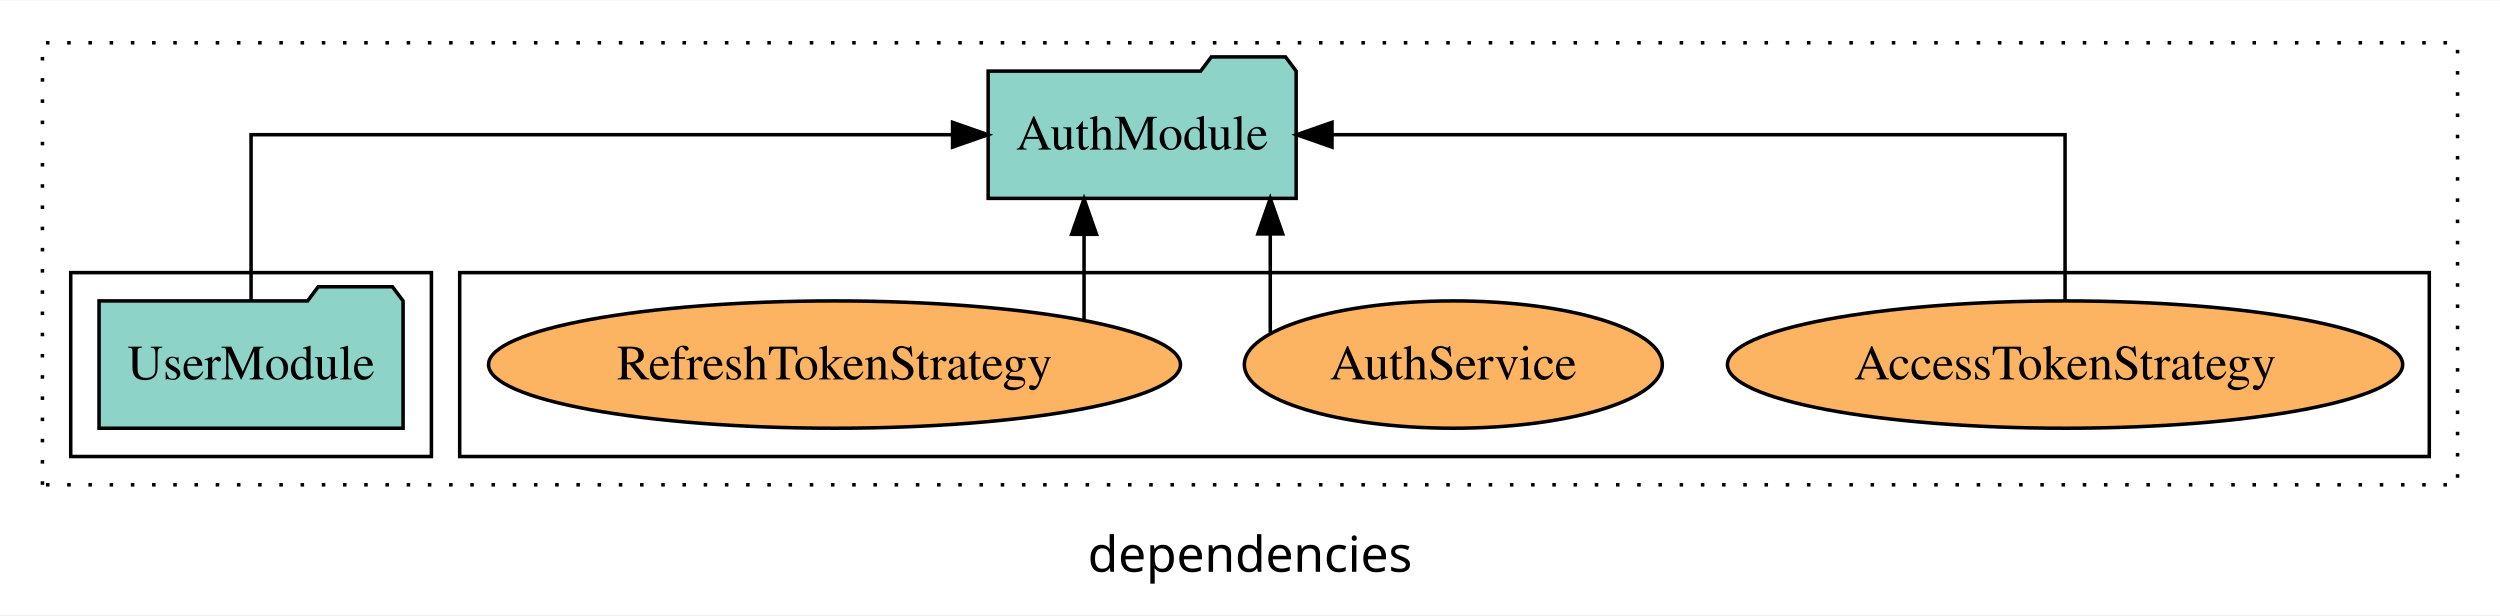
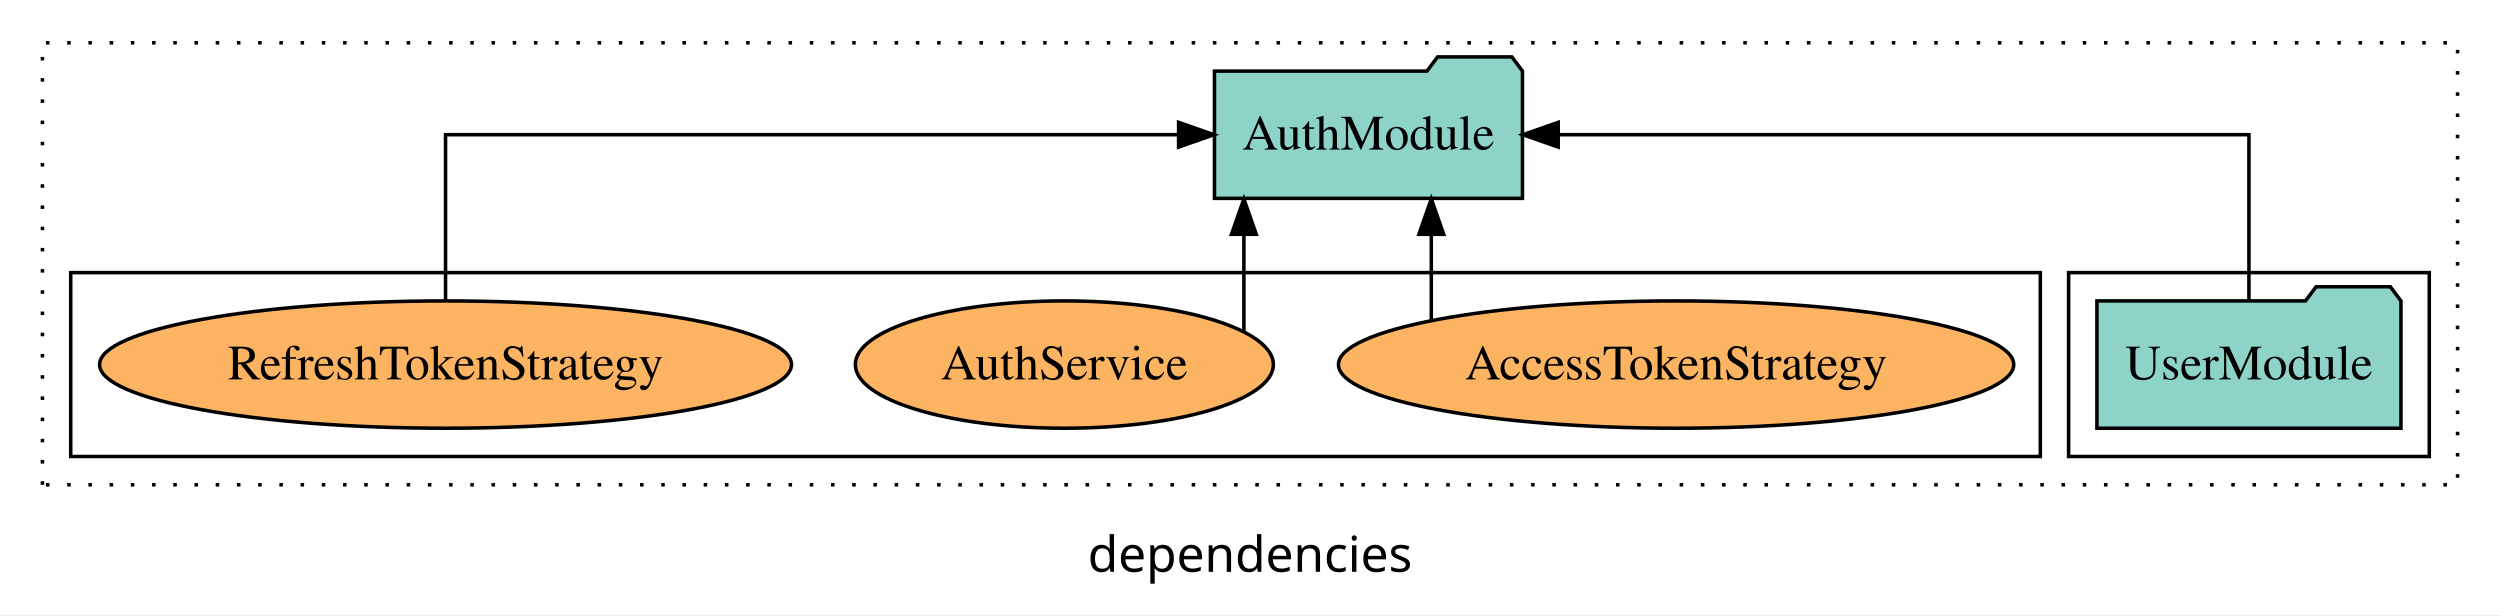
<svg xmlns="http://www.w3.org/2000/svg" width="707pt" height="174pt" viewBox="0.00 0.00 707.00 173.80">
  <g id="graph0" class="graph" transform="scale(1 1) rotate(0) translate(4 169.8)">
    <polygon fill="white" stroke="transparent" points="-4,4 -4,-169.8 703,-169.8 703,4 -4,4" />
    <text text-anchor="middle" x="349.5" y="-8.2" font-family="sans-serif" font-size="14.00">dependencies</text>
    <g id="clust1" class="cluster">
      <polygon fill="none" stroke="black" stroke-dasharray="1,5" points="8,-32.8 8,-157.8 691,-157.8 691,-32.8 8,-32.8" />
    </g>
+     <g id="clust3" class="cluster">
+       <polygon fill="none" stroke="black" points="581,-40.8 581,-92.8 683,-92.8 683,-40.8 581,-40.8" />
+     </g>
    <g id="clust6" class="cluster">
-       <polygon fill="none" stroke="black" points="126,-40.8 126,-92.8 683,-92.8 683,-40.8 126,-40.8" />
-     </g>
-     <g id="clust3" class="cluster">
-       <polygon fill="none" stroke="black" points="16,-40.8 16,-92.8 118,-92.8 118,-40.8 16,-40.8" />
+       <polygon fill="none" stroke="black" points="16,-40.8 16,-92.8 573,-92.8 573,-40.8 16,-40.8" />
    </g>
    <g id="node1" class="node">
-       <polygon fill="#8dd3c7" stroke="black" points="109.99,-84.8 106.99,-88.8 85.99,-88.8 82.99,-84.8 24.01,-84.8 24.01,-48.8 109.99,-48.8 109.99,-84.8" />
-       <text text-anchor="middle" x="67" y="-62.6" font-family="Times,serif" font-size="14.00">UserModule</text>
+       <polygon fill="#8dd3c7" stroke="black" points="674.99,-84.8 671.99,-88.8 650.99,-88.8 647.99,-84.8 589.01,-84.8 589.01,-48.8 674.99,-48.8 674.99,-84.8" />
+       <text text-anchor="middle" x="632" y="-62.6" font-family="Times,serif" font-size="14.00">UserModule</text>
    </g>
    <g id="node2" class="node">
-       <polygon fill="#8dd3c7" stroke="black" points="362.55,-149.8 359.55,-153.8 338.55,-153.8 335.55,-149.8 275.45,-149.8 275.45,-113.8 362.55,-113.8 362.55,-149.8" />
-       <text text-anchor="middle" x="319" y="-127.6" font-family="Times,serif" font-size="14.00">AuthModule</text>
+       <polygon fill="#8dd3c7" stroke="black" points="426.55,-149.8 423.55,-153.8 402.55,-153.8 399.55,-149.8 339.45,-149.8 339.45,-113.8 426.55,-113.8 426.55,-149.8" />
+       <text text-anchor="middle" x="383" y="-127.6" font-family="Times,serif" font-size="14.00">AuthModule</text>
    </g>
    <g id="edge1" class="edge">
-       <path fill="none" stroke="black" d="M67,-84.91C67,-104.14 67,-131.8 67,-131.8 67,-131.8 265.39,-131.8 265.39,-131.8" />
-       <polygon fill="black" stroke="black" points="265.39,-135.3 275.39,-131.8 265.39,-128.3 265.39,-135.3" />
+       <path fill="none" stroke="black" d="M632,-84.91C632,-104.14 632,-131.8 632,-131.8 632,-131.8 436.66,-131.8 436.66,-131.8" />
+       <polygon fill="black" stroke="black" points="436.66,-128.3 426.66,-131.8 436.66,-135.3 436.66,-128.3" />
    </g>
    <g id="node3" class="node">
-       <ellipse fill="#fdb462" stroke="black" cx="580" cy="-66.8" rx="95.48" ry="18" />
-       <text text-anchor="middle" x="580" y="-62.6" font-family="Times,serif" font-size="14.00">AccessTokenStrategy</text>
+       <ellipse fill="#fdb462" stroke="black" cx="470" cy="-66.8" rx="95.48" ry="18" />
+       <text text-anchor="middle" x="470" y="-62.6" font-family="Times,serif" font-size="14.00">AccessTokenStrategy</text>
    </g>
    <g id="edge2" class="edge">
-       <path fill="none" stroke="black" d="M580,-84.91C580,-104.14 580,-131.8 580,-131.8 580,-131.8 372.69,-131.8 372.69,-131.8" />
-       <polygon fill="black" stroke="black" points="372.69,-128.3 362.69,-131.8 372.69,-135.3 372.69,-128.3" />
+       <path fill="none" stroke="black" d="M400.77,-79.33C400.77,-79.33 400.77,-103.65 400.77,-103.65" />
+       <polygon fill="black" stroke="black" points="397.27,-103.65 400.77,-113.65 404.27,-103.65 397.27,-103.65" />
    </g>
    <g id="node4" class="node">
-       <ellipse fill="#fdb462" stroke="black" cx="407" cy="-66.8" rx="59.11" ry="18" />
-       <text text-anchor="middle" x="407" y="-62.6" font-family="Times,serif" font-size="14.00">AuthService</text>
+       <ellipse fill="#fdb462" stroke="black" cx="297" cy="-66.8" rx="59.11" ry="18" />
+       <text text-anchor="middle" x="297" y="-62.6" font-family="Times,serif" font-size="14.00">AuthService</text>
    </g>
    <g id="edge3" class="edge">
-       <path fill="none" stroke="black" d="M355.23,-75.84C355.23,-75.84 355.23,-103.76 355.23,-103.76" />
-       <polygon fill="black" stroke="black" points="351.73,-103.76 355.23,-113.76 358.73,-103.76 351.73,-103.76" />
+       <path fill="none" stroke="black" d="M347.77,-76.11C347.77,-76.11 347.77,-103.65 347.77,-103.65" />
+       <polygon fill="black" stroke="black" points="344.27,-103.65 347.77,-113.65 351.27,-103.65 344.27,-103.65" />
    </g>
    <g id="node5" class="node">
-       <ellipse fill="#fdb462" stroke="black" cx="232" cy="-66.8" rx="97.84" ry="18" />
-       <text text-anchor="middle" x="232" y="-62.6" font-family="Times,serif" font-size="14.00">RefreshTokenStrategy</text>
+       <ellipse fill="#fdb462" stroke="black" cx="122" cy="-66.8" rx="97.84" ry="18" />
+       <text text-anchor="middle" x="122" y="-62.6" font-family="Times,serif" font-size="14.00">RefreshTokenStrategy</text>
    </g>
    <g id="edge4" class="edge">
-       <path fill="none" stroke="black" d="M302.57,-79.33C302.57,-79.33 302.57,-103.65 302.57,-103.65" />
-       <polygon fill="black" stroke="black" points="299.07,-103.65 302.57,-113.65 306.07,-103.65 299.07,-103.65" />
+       <path fill="none" stroke="black" d="M122,-84.91C122,-104.14 122,-131.8 122,-131.8 122,-131.8 329.31,-131.8 329.31,-131.8" />
+       <polygon fill="black" stroke="black" points="329.31,-135.3 339.31,-131.8 329.31,-128.3 329.31,-135.3" />
    </g>
  </g>
</svg>
